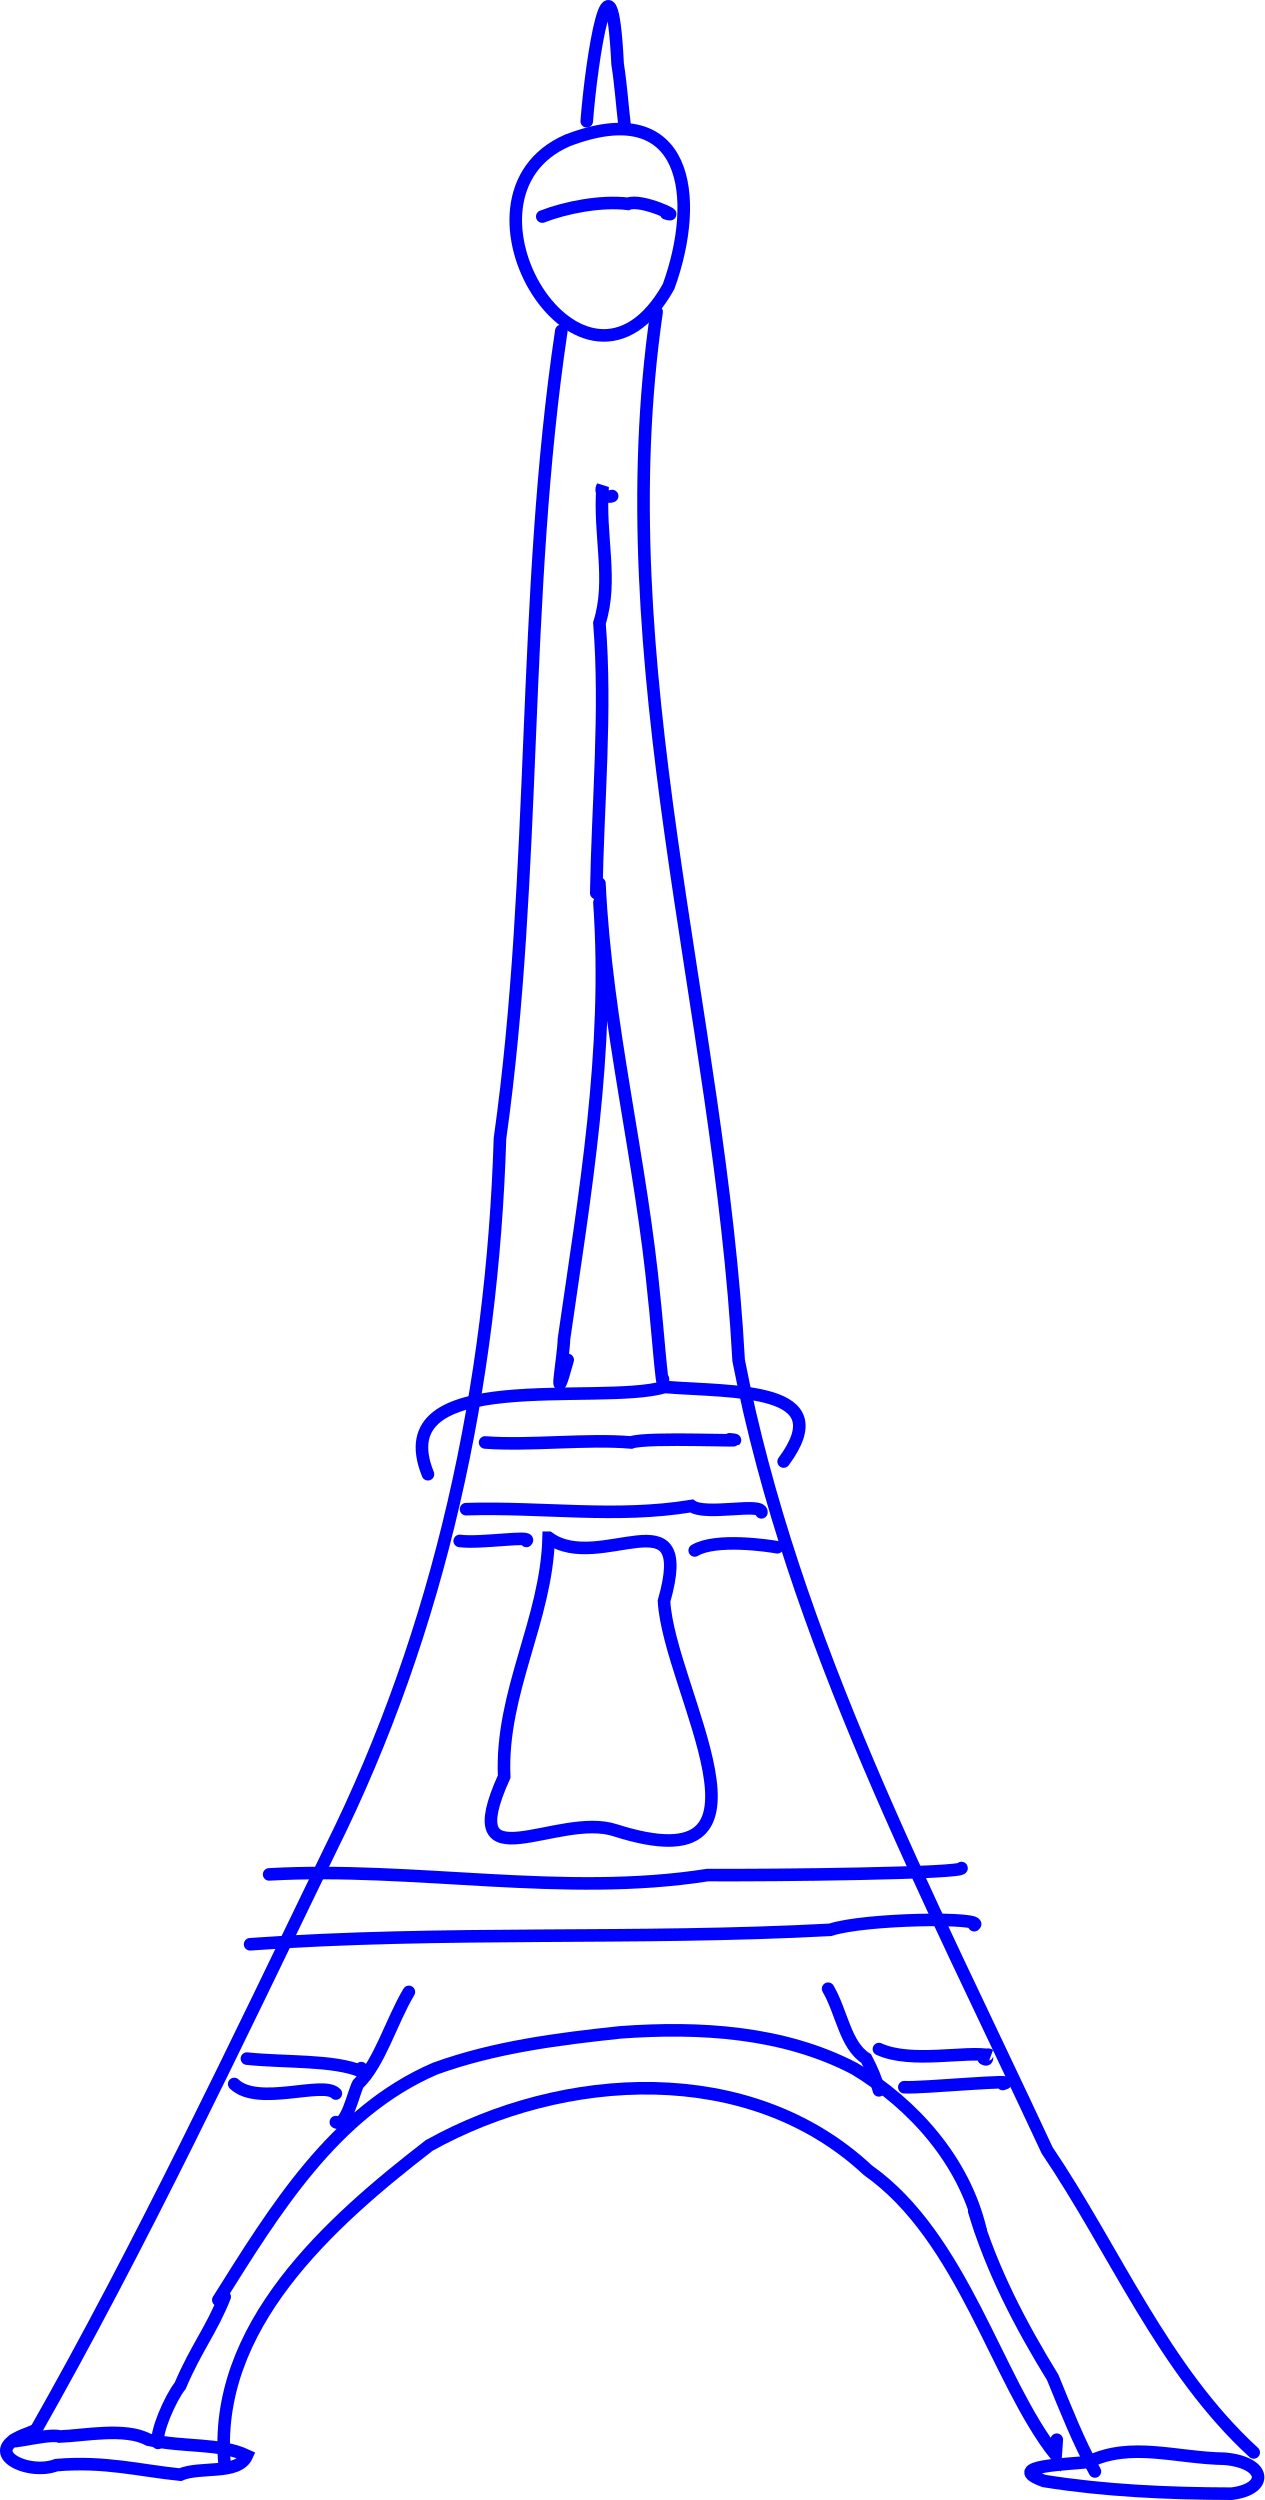
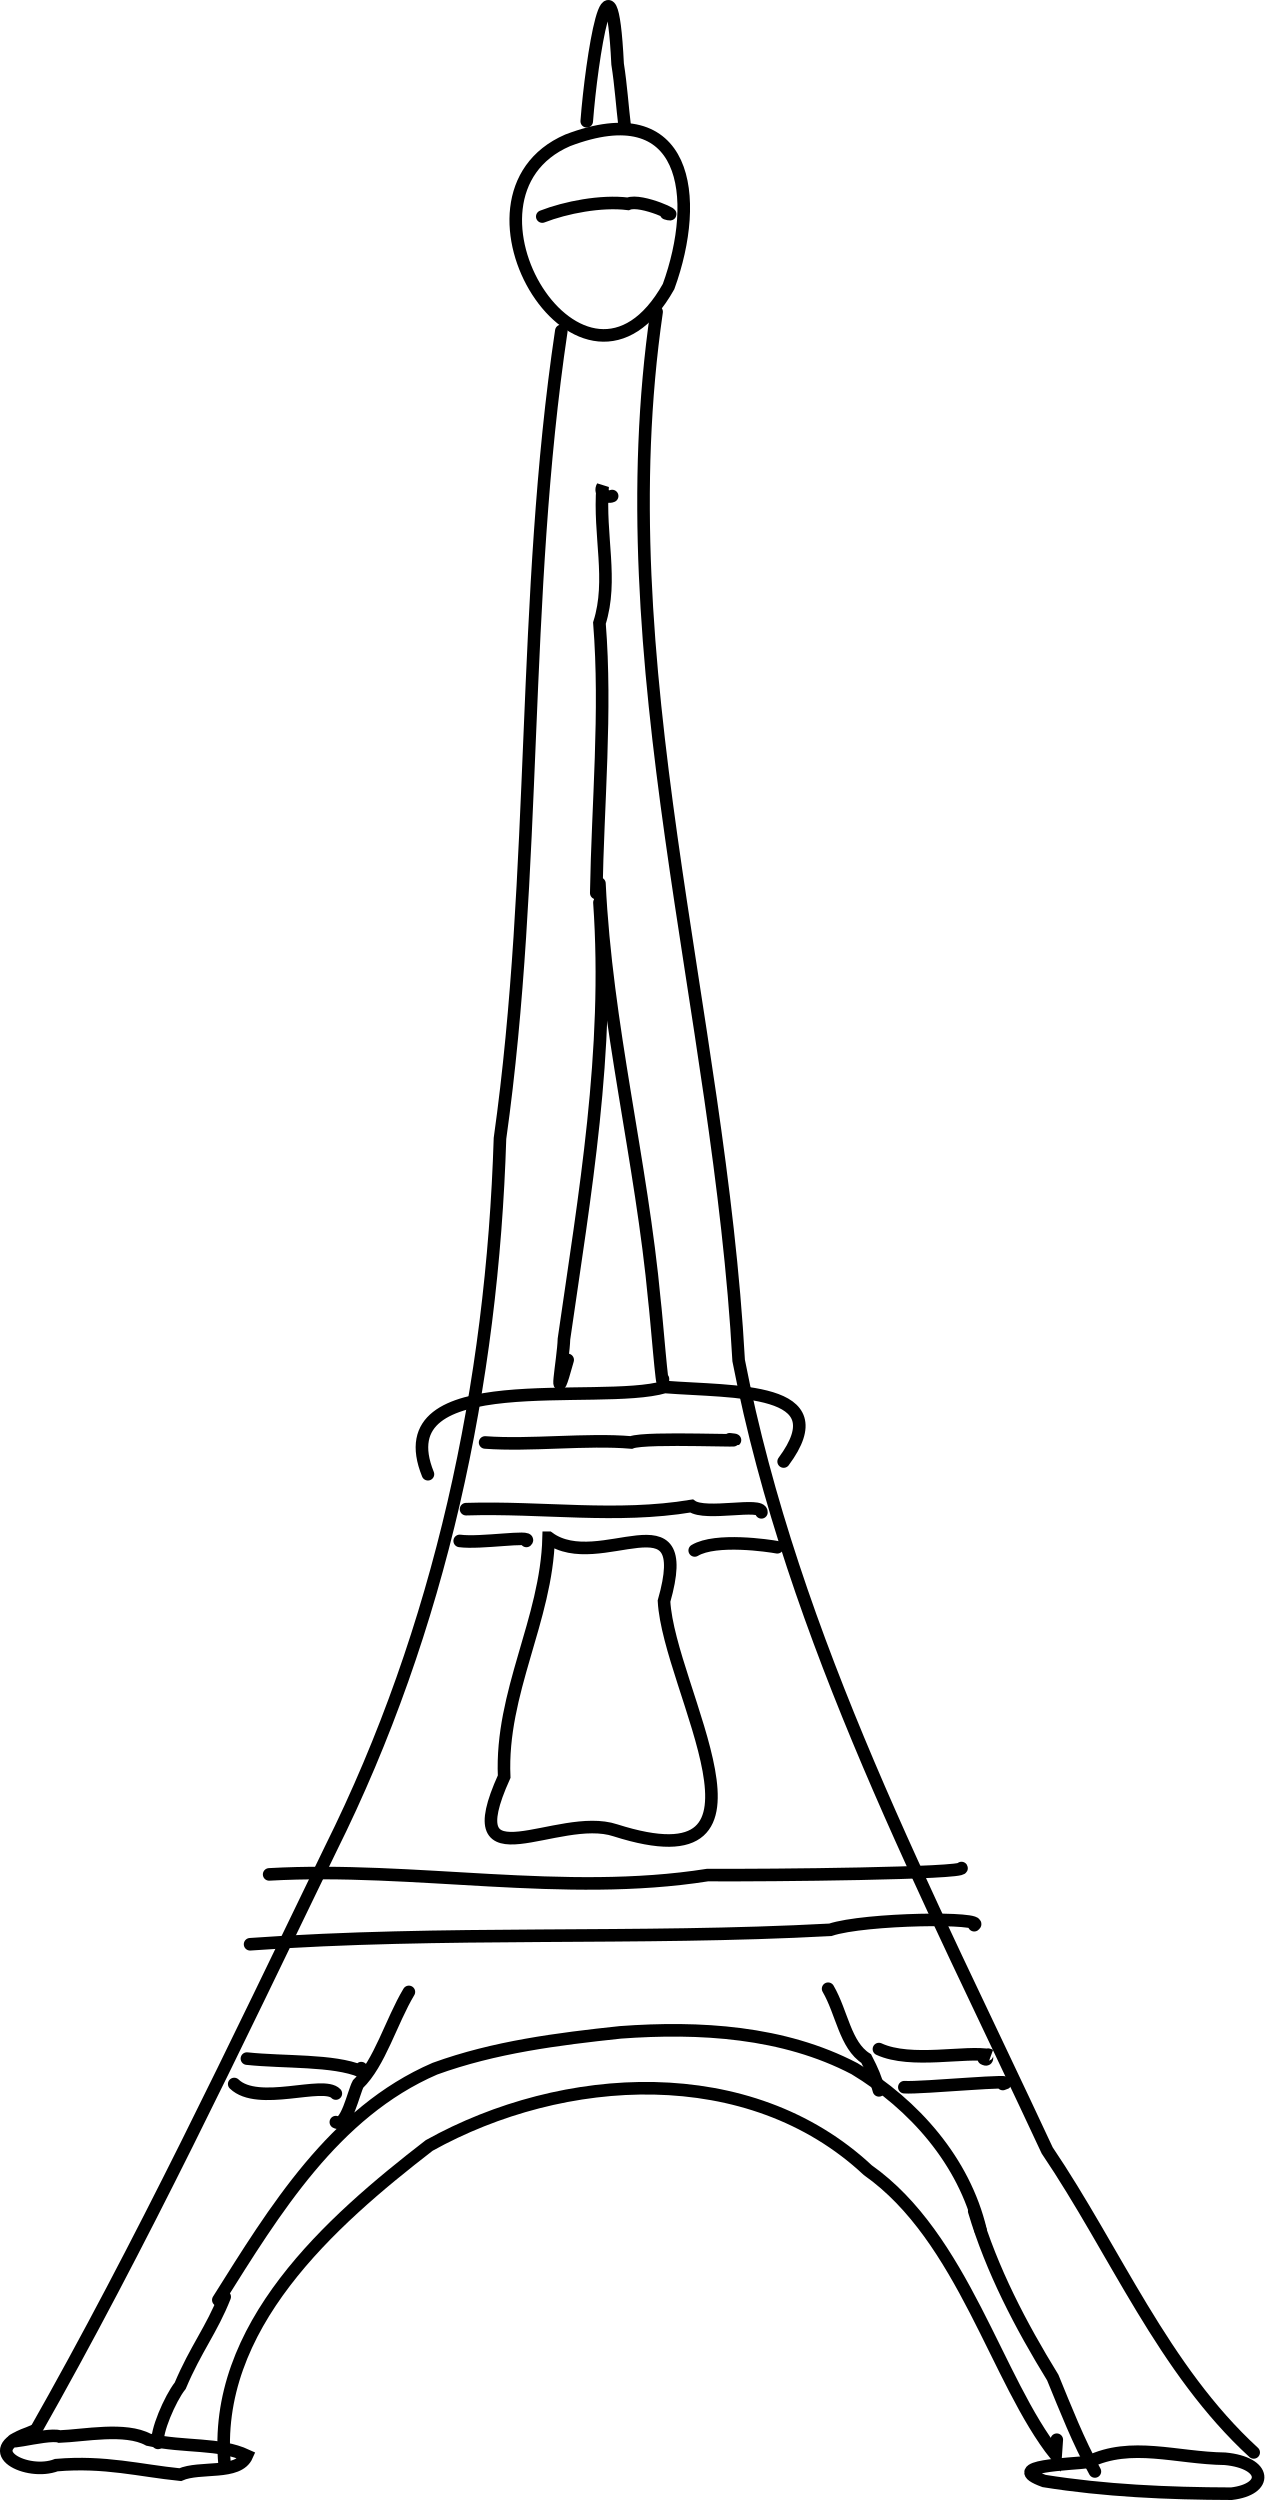
<svg xmlns="http://www.w3.org/2000/svg" width="214.482" height="424.083" viewBox="0 0 201.077 397.578">
-   <path d="M277.792 299.799c-6.353 42.583-3.774 85.858-9.755 128.421-1.215 39.08-9.46 77.906-26.95 113.043-15.13 31.24-30.023 62.751-47.138 92.896M224.254 639.21c-2.11-21.983 16.807-38.691 32.53-50.841 21.35-11.876 50.915-13.657 69.74 3.93 15.208 10.731 20.495 33.53 29.89 45.32l.17-2.45M292.944 296.768c-8.129 56.01 9.987 111.131 13.048 166.773 8.639 44.45 30.158 84.977 49.063 125.617 10.816 15.99 18.43 34.815 32.844 48.032M275.772 491.728c8.05 5.92 23.394-7.623 18.35 10.083.78 14.079 20.79 45.524-7.73 36.447-9.138-3.044-25.637 9.032-17.691-8.54-.59-13.408 6.742-24.926 7.07-37.99z" style="fill:none;fill-rule:evenodd;stroke:#00f;stroke-width:2;stroke-linecap:round;stroke-linejoin:miter;stroke-miterlimit:4;stroke-dasharray:none;stroke-opacity:1" transform="translate(-188.523 -247.178)" />
-   <path d="M256.579 481.626c-7.077-17.508 27.16-10.771 37.66-13.873 11.123.861 27.732-.056 18.908 11.853" style="fill:none;fill-rule:evenodd;stroke:#00f;stroke-width:2;stroke-linecap:round;stroke-linejoin:miter;stroke-miterlimit:4;stroke-dasharray:none;stroke-opacity:1" transform="translate(-188.523 -247.178)" />
-   <path d="M283.853 390.712c1.65 23.634-2.32 46.315-5.644 69.424-.087 3.242-1.854 12.188.593 3.307" style="fill:none;fill-rule:evenodd;stroke:#00f;stroke-width:2;stroke-linecap:round;stroke-linejoin:miter;stroke-miterlimit:4;stroke-dasharray:none;stroke-opacity:1" transform="translate(-188.523 -247.178)" />
-   <path d="M283.853 387.682c1.053 22.431 6.688 44.094 8.754 66.392.268 2.028 1.33 15.515 1.347 12.4M278.802 269.494c-20.788 9.028 2.62 47.187 16.044 23.258 5.16-14.22 3.044-30.524-16.044-23.258z" style="fill:none;fill-rule:evenodd;stroke:#00f;stroke-width:2;stroke-linecap:round;stroke-linejoin:miter;stroke-miterlimit:4;stroke-dasharray:none;stroke-opacity:1" transform="translate(-188.523 -247.178)" />
-   <path d="M281.833 266.464c.746-9.868 3.879-30.105 4.91-9.102.528 3.353.742 6.744 1.15 10.112M223.244 612.946c8.921-14.191 18.386-29.836 34.43-36.777 9.45-3.437 19.57-4.727 29.529-5.784 12.56-.917 25.884-.153 37.225 5.783 9.467 5.714 17.435 14.725 20.034 25.666M231.325 545.266c23.132-1.284 46.875 3.706 69.727.106 10.137.064 40.93-.25 40.38-1.117M228.294 556.377c30.728-2.2 61.533-.645 92.272-2.299 5.5-1.827 24.91-2.062 22.886-.731M265.67 476.575c7.11.532 16.211-.599 23.234 0 2.378-.955 20.606.005 15.657-.505M274.761 281.616c3.746-1.459 9.365-2.552 13.638-2.02 2.145-.883 8.786 2.343 6.06 1.515M283.348 389.197c.236-14.249 1.632-28.777.505-42.931 2.175-6.87-.105-13.891.505-21.719-.575.989.663 1.893 1.515 1.516M262.64 487.182c12.166-.373 23.95 1.474 35.86-.505 2.231 1.613 11.255-.633 11.112 1.01M261.63 492.233c3.291.448 11.641-.934 10.606 0M299.005 493.748c3.355-2.018 11.829-.75 13.132-.505M225.77 578.6c3.783 3.667 14.186-.591 16.162 1.516M227.79 574.56c5.962.637 13.708.159 18.182 2.02v-.505M253.548 563.953c-2.776 4.627-4.665 11.388-8.08 14.648-.708 1.312-1.873 7.006-3.536 6.06" style="fill:none;fill-rule:evenodd;stroke:#00f;stroke-width:2;stroke-linecap:round;stroke-linejoin:miter;stroke-miterlimit:4;stroke-dasharray:none;stroke-opacity:1" transform="translate(-188.523 -247.178)" />
-   <path d="M320.218 563.448c2.221 3.824 2.7 8.967 6.061 11.112.97 1.892 1.526 3.14 2.02 5.05M328.3 573.045c5.109 2.362 13.908.233 17.677 1.01-1.094-.59.084 1.094-1.01.505M332.34 579.106c2.721.194 19.027-1.404 15.658-.505M343.452 598.804c2.805 9.407 7.388 18.17 12.493 26.48 2.07 5.045 4.066 10.15 6.7 14.936M224.254 612.44c-2.058 5.219-4.605 8.296-7.071 14.143-1.6 2.005-3.967 7.518-3.536 9.091" style="fill:none;fill-rule:evenodd;stroke:#00f;stroke-width:2;stroke-linecap:round;stroke-linejoin:miter;stroke-miterlimit:4;stroke-dasharray:none;stroke-opacity:1" transform="translate(-188.523 -247.178)" />
-   <path d="M192.94 634.16c-8.006 2.862-.08 6.826 4.545 5.05 7.728-.658 13.272.87 19.698 1.515 3.153-1.392 9.22.129 10.606-3.03-4.451-2.065-9.792-1.249-15.657-2.526-3.685-2.007-10.245-.644-14.142-.505-1.929-.718-11.997 2.384-5.05-.505zM361.635 638.705c-2.604.369-13.886.553-7.071 3.03 9.554 1.533 19.607 1.993 29.799 2.02 5.912-.702 5.694-4.91-1.01-5.555-7.75-.103-14.934-2.781-21.718.505z" style="fill:none;fill-rule:evenodd;stroke:#00f;stroke-width:2;stroke-linecap:round;stroke-linejoin:miter;stroke-miterlimit:4;stroke-dasharray:none;stroke-opacity:1" transform="translate(-188.523 -247.178)" />
+   <path d="M277.792 299.799c-6.353 42.583-3.774 85.858-9.755 128.421-1.215 39.08-9.46 77.906-26.95 113.043-15.13 31.24-30.023 62.751-47.138 92.896M224.254 639.21c-2.11-21.983 16.807-38.691 32.53-50.841 21.35-11.876 50.915-13.657 69.74 3.93 15.208 10.731 20.495 33.53 29.89 45.32l.17-2.45M292.944 296.768c-8.129 56.01 9.987 111.131 13.048 166.773 8.639 44.45 30.158 84.977 49.063 125.617 10.816 15.99 18.43 34.815 32.844 48.032M275.772 491.728c8.05 5.92 23.394-7.623 18.35 10.083.78 14.079 20.79 45.524-7.73 36.447-9.138-3.044-25.637 9.032-17.691-8.54-.59-13.408 6.742-24.926 7.07-37.99z" style="fill:none;fill-rule:evenodd;stroke:#000;stroke-width:2;stroke-linecap:round;stroke-linejoin:miter;stroke-miterlimit:4;stroke-dasharray:none;stroke-opacity:1" transform="translate(-188.523 -247.178)" />
+   <path d="M256.579 481.626c-7.077-17.508 27.16-10.771 37.66-13.873 11.123.861 27.732-.056 18.908 11.853" style="fill:none;fill-rule:evenodd;stroke:#000;stroke-width:2;stroke-linecap:round;stroke-linejoin:miter;stroke-miterlimit:4;stroke-dasharray:none;stroke-opacity:1" transform="translate(-188.523 -247.178)" />
+   <path d="M283.853 390.712c1.65 23.634-2.32 46.315-5.644 69.424-.087 3.242-1.854 12.188.593 3.307" style="fill:none;fill-rule:evenodd;stroke:#000;stroke-width:2;stroke-linecap:round;stroke-linejoin:miter;stroke-miterlimit:4;stroke-dasharray:none;stroke-opacity:1" transform="translate(-188.523 -247.178)" />
+   <path d="M283.853 387.682c1.053 22.431 6.688 44.094 8.754 66.392.268 2.028 1.33 15.515 1.347 12.4M278.802 269.494c-20.788 9.028 2.62 47.187 16.044 23.258 5.16-14.22 3.044-30.524-16.044-23.258z" style="fill:none;fill-rule:evenodd;stroke:#000;stroke-width:2;stroke-linecap:round;stroke-linejoin:miter;stroke-miterlimit:4;stroke-dasharray:none;stroke-opacity:1" transform="translate(-188.523 -247.178)" />
+   <path d="M281.833 266.464c.746-9.868 3.879-30.105 4.91-9.102.528 3.353.742 6.744 1.15 10.112M223.244 612.946c8.921-14.191 18.386-29.836 34.43-36.777 9.45-3.437 19.57-4.727 29.529-5.784 12.56-.917 25.884-.153 37.225 5.783 9.467 5.714 17.435 14.725 20.034 25.666M231.325 545.266c23.132-1.284 46.875 3.706 69.727.106 10.137.064 40.93-.25 40.38-1.117M228.294 556.377c30.728-2.2 61.533-.645 92.272-2.299 5.5-1.827 24.91-2.062 22.886-.731M265.67 476.575c7.11.532 16.211-.599 23.234 0 2.378-.955 20.606.005 15.657-.505M274.761 281.616c3.746-1.459 9.365-2.552 13.638-2.02 2.145-.883 8.786 2.343 6.06 1.515M283.348 389.197c.236-14.249 1.632-28.777.505-42.931 2.175-6.87-.105-13.891.505-21.719-.575.989.663 1.893 1.515 1.516M262.64 487.182c12.166-.373 23.95 1.474 35.86-.505 2.231 1.613 11.255-.633 11.112 1.01M261.63 492.233c3.291.448 11.641-.934 10.606 0M299.005 493.748c3.355-2.018 11.829-.75 13.132-.505M225.77 578.6c3.783 3.667 14.186-.591 16.162 1.516M227.79 574.56c5.962.637 13.708.159 18.182 2.02v-.505M253.548 563.953c-2.776 4.627-4.665 11.388-8.08 14.648-.708 1.312-1.873 7.006-3.536 6.06" style="fill:none;fill-rule:evenodd;stroke:#000;stroke-width:2;stroke-linecap:round;stroke-linejoin:miter;stroke-miterlimit:4;stroke-dasharray:none;stroke-opacity:1" transform="translate(-188.523 -247.178)" />
+   <path d="M320.218 563.448c2.221 3.824 2.7 8.967 6.061 11.112.97 1.892 1.526 3.14 2.02 5.05M328.3 573.045c5.109 2.362 13.908.233 17.677 1.01-1.094-.59.084 1.094-1.01.505M332.34 579.106c2.721.194 19.027-1.404 15.658-.505M343.452 598.804c2.805 9.407 7.388 18.17 12.493 26.48 2.07 5.045 4.066 10.15 6.7 14.936M224.254 612.44c-2.058 5.219-4.605 8.296-7.071 14.143-1.6 2.005-3.967 7.518-3.536 9.091" style="fill:none;fill-rule:evenodd;stroke:#000;stroke-width:2;stroke-linecap:round;stroke-linejoin:miter;stroke-miterlimit:4;stroke-dasharray:none;stroke-opacity:1" transform="translate(-188.523 -247.178)" />
+   <path d="M192.94 634.16c-8.006 2.862-.08 6.826 4.545 5.05 7.728-.658 13.272.87 19.698 1.515 3.153-1.392 9.22.129 10.606-3.03-4.451-2.065-9.792-1.249-15.657-2.526-3.685-2.007-10.245-.644-14.142-.505-1.929-.718-11.997 2.384-5.05-.505zM361.635 638.705c-2.604.369-13.886.553-7.071 3.03 9.554 1.533 19.607 1.993 29.799 2.02 5.912-.702 5.694-4.91-1.01-5.555-7.75-.103-14.934-2.781-21.718.505z" style="fill:none;fill-rule:evenodd;stroke:#000;stroke-width:2;stroke-linecap:round;stroke-linejoin:miter;stroke-miterlimit:4;stroke-dasharray:none;stroke-opacity:1" transform="translate(-188.523 -247.178)" />
</svg>
